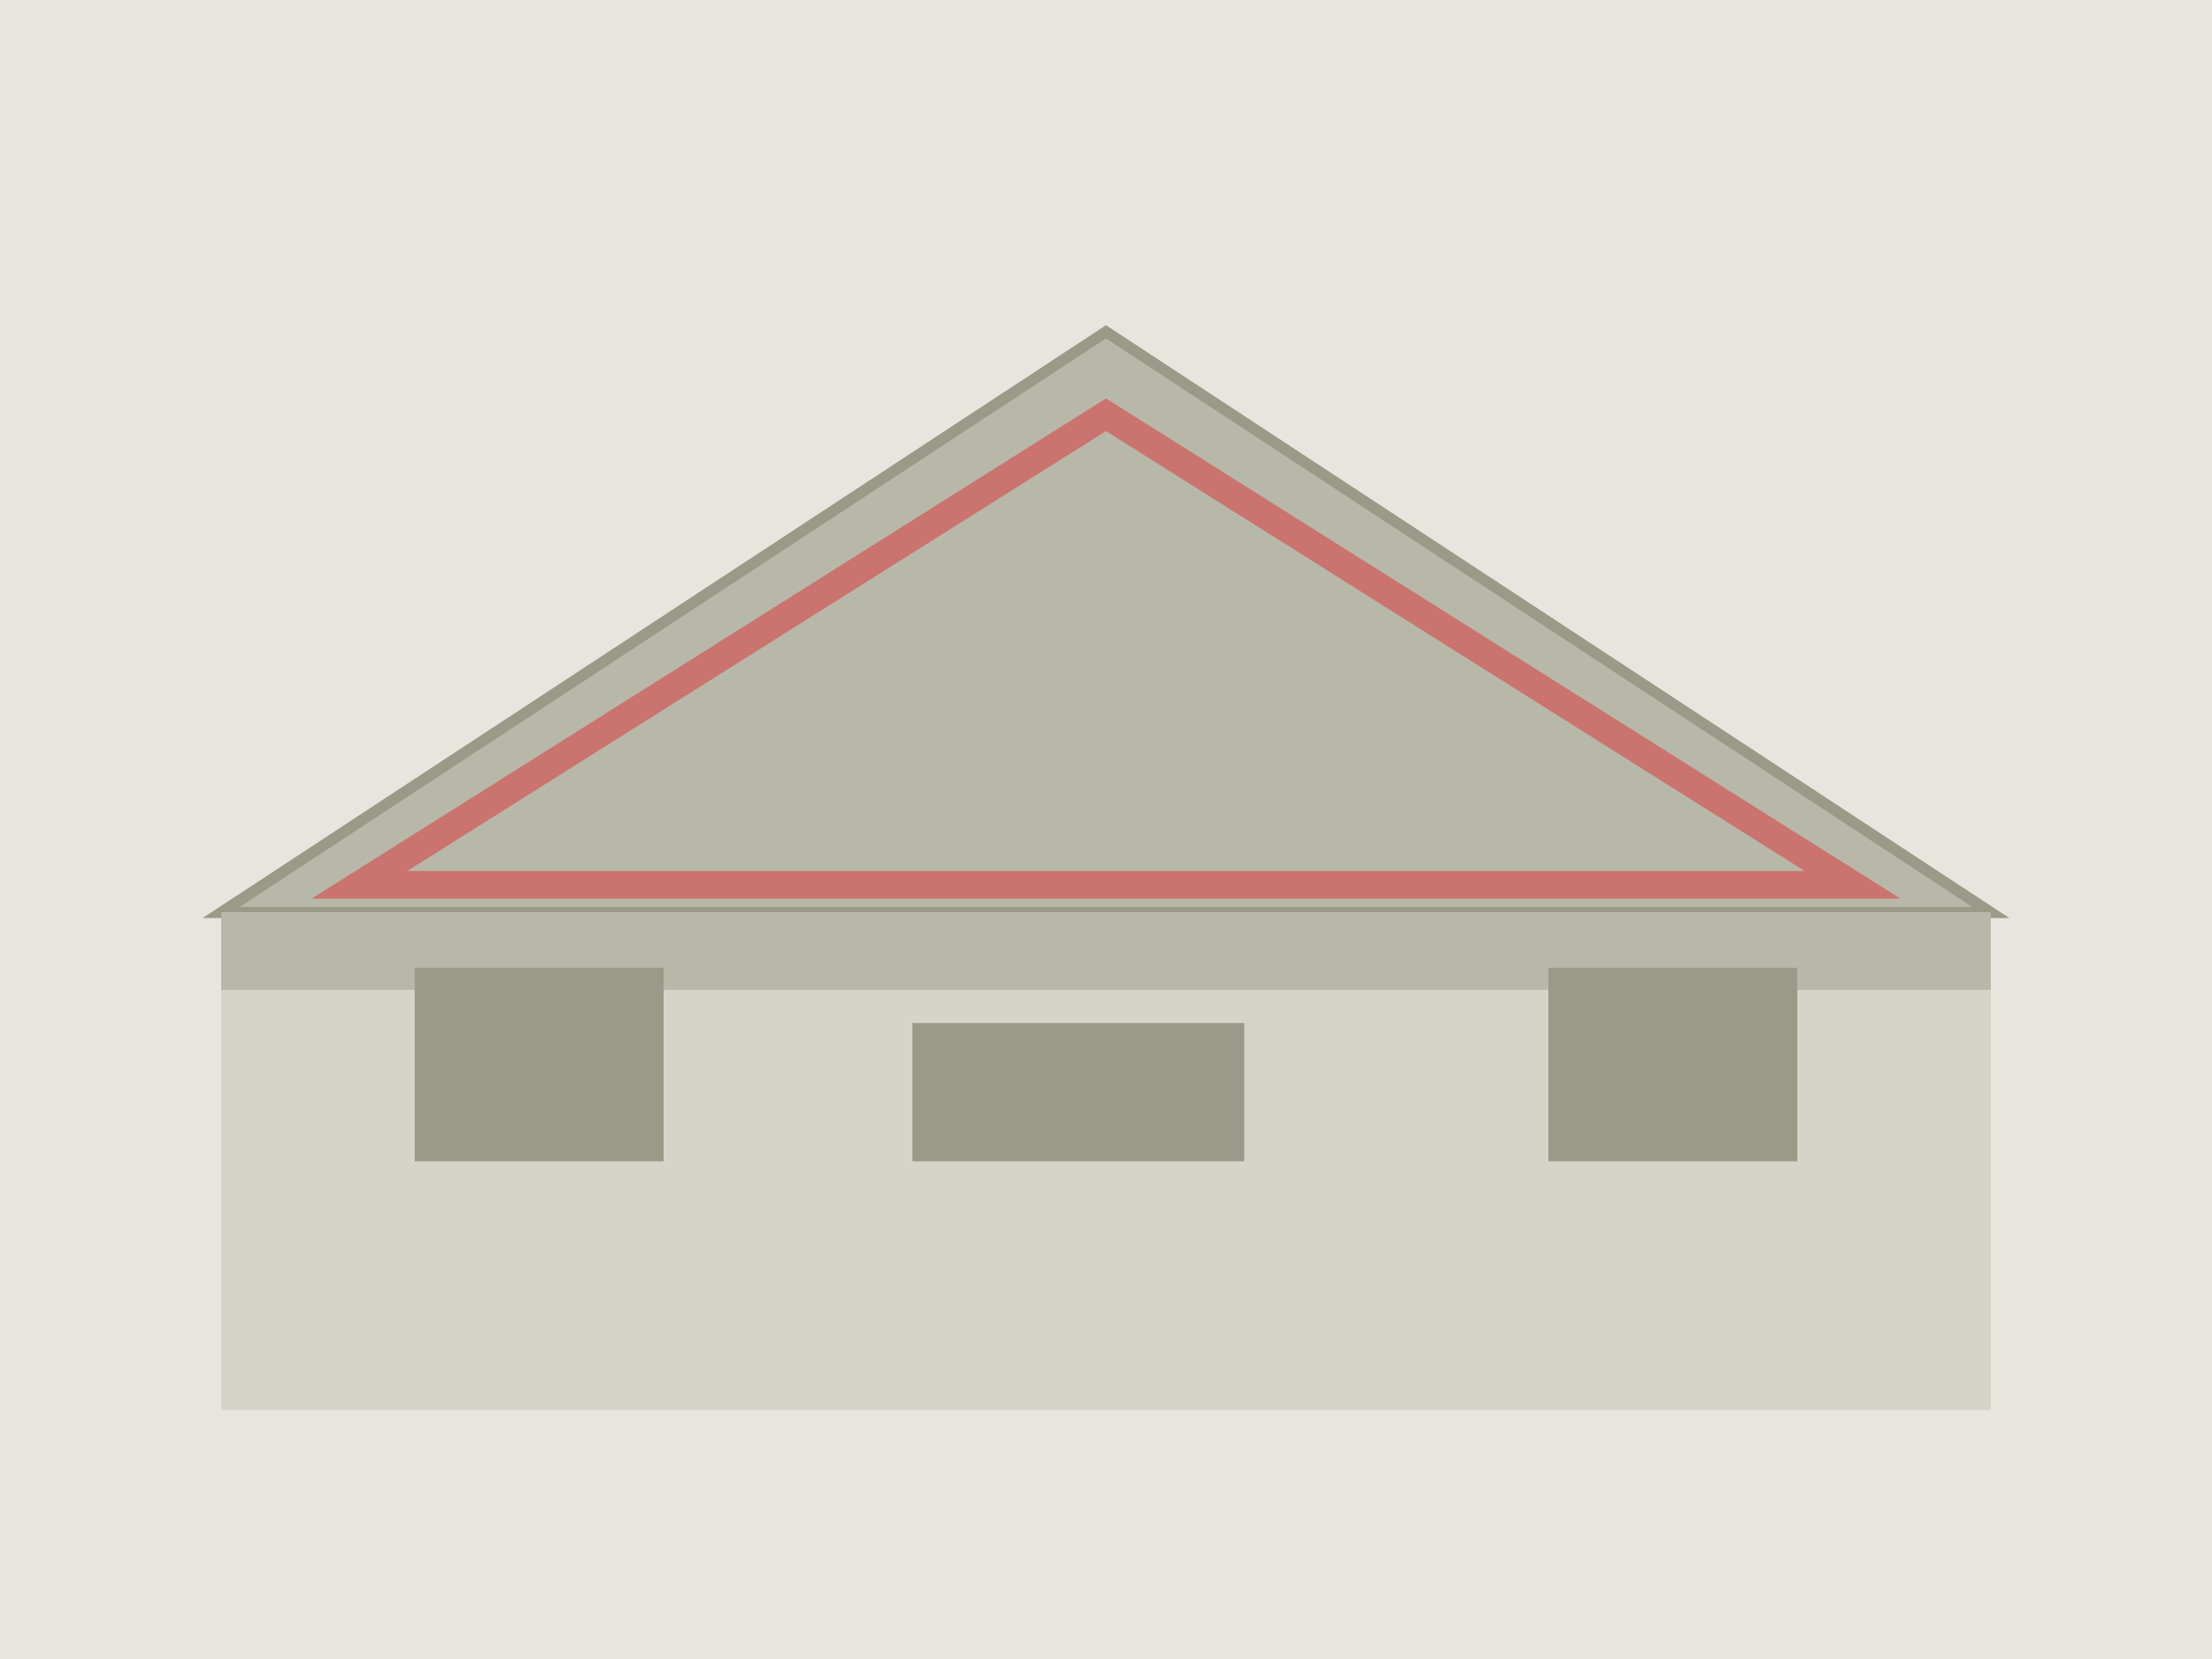
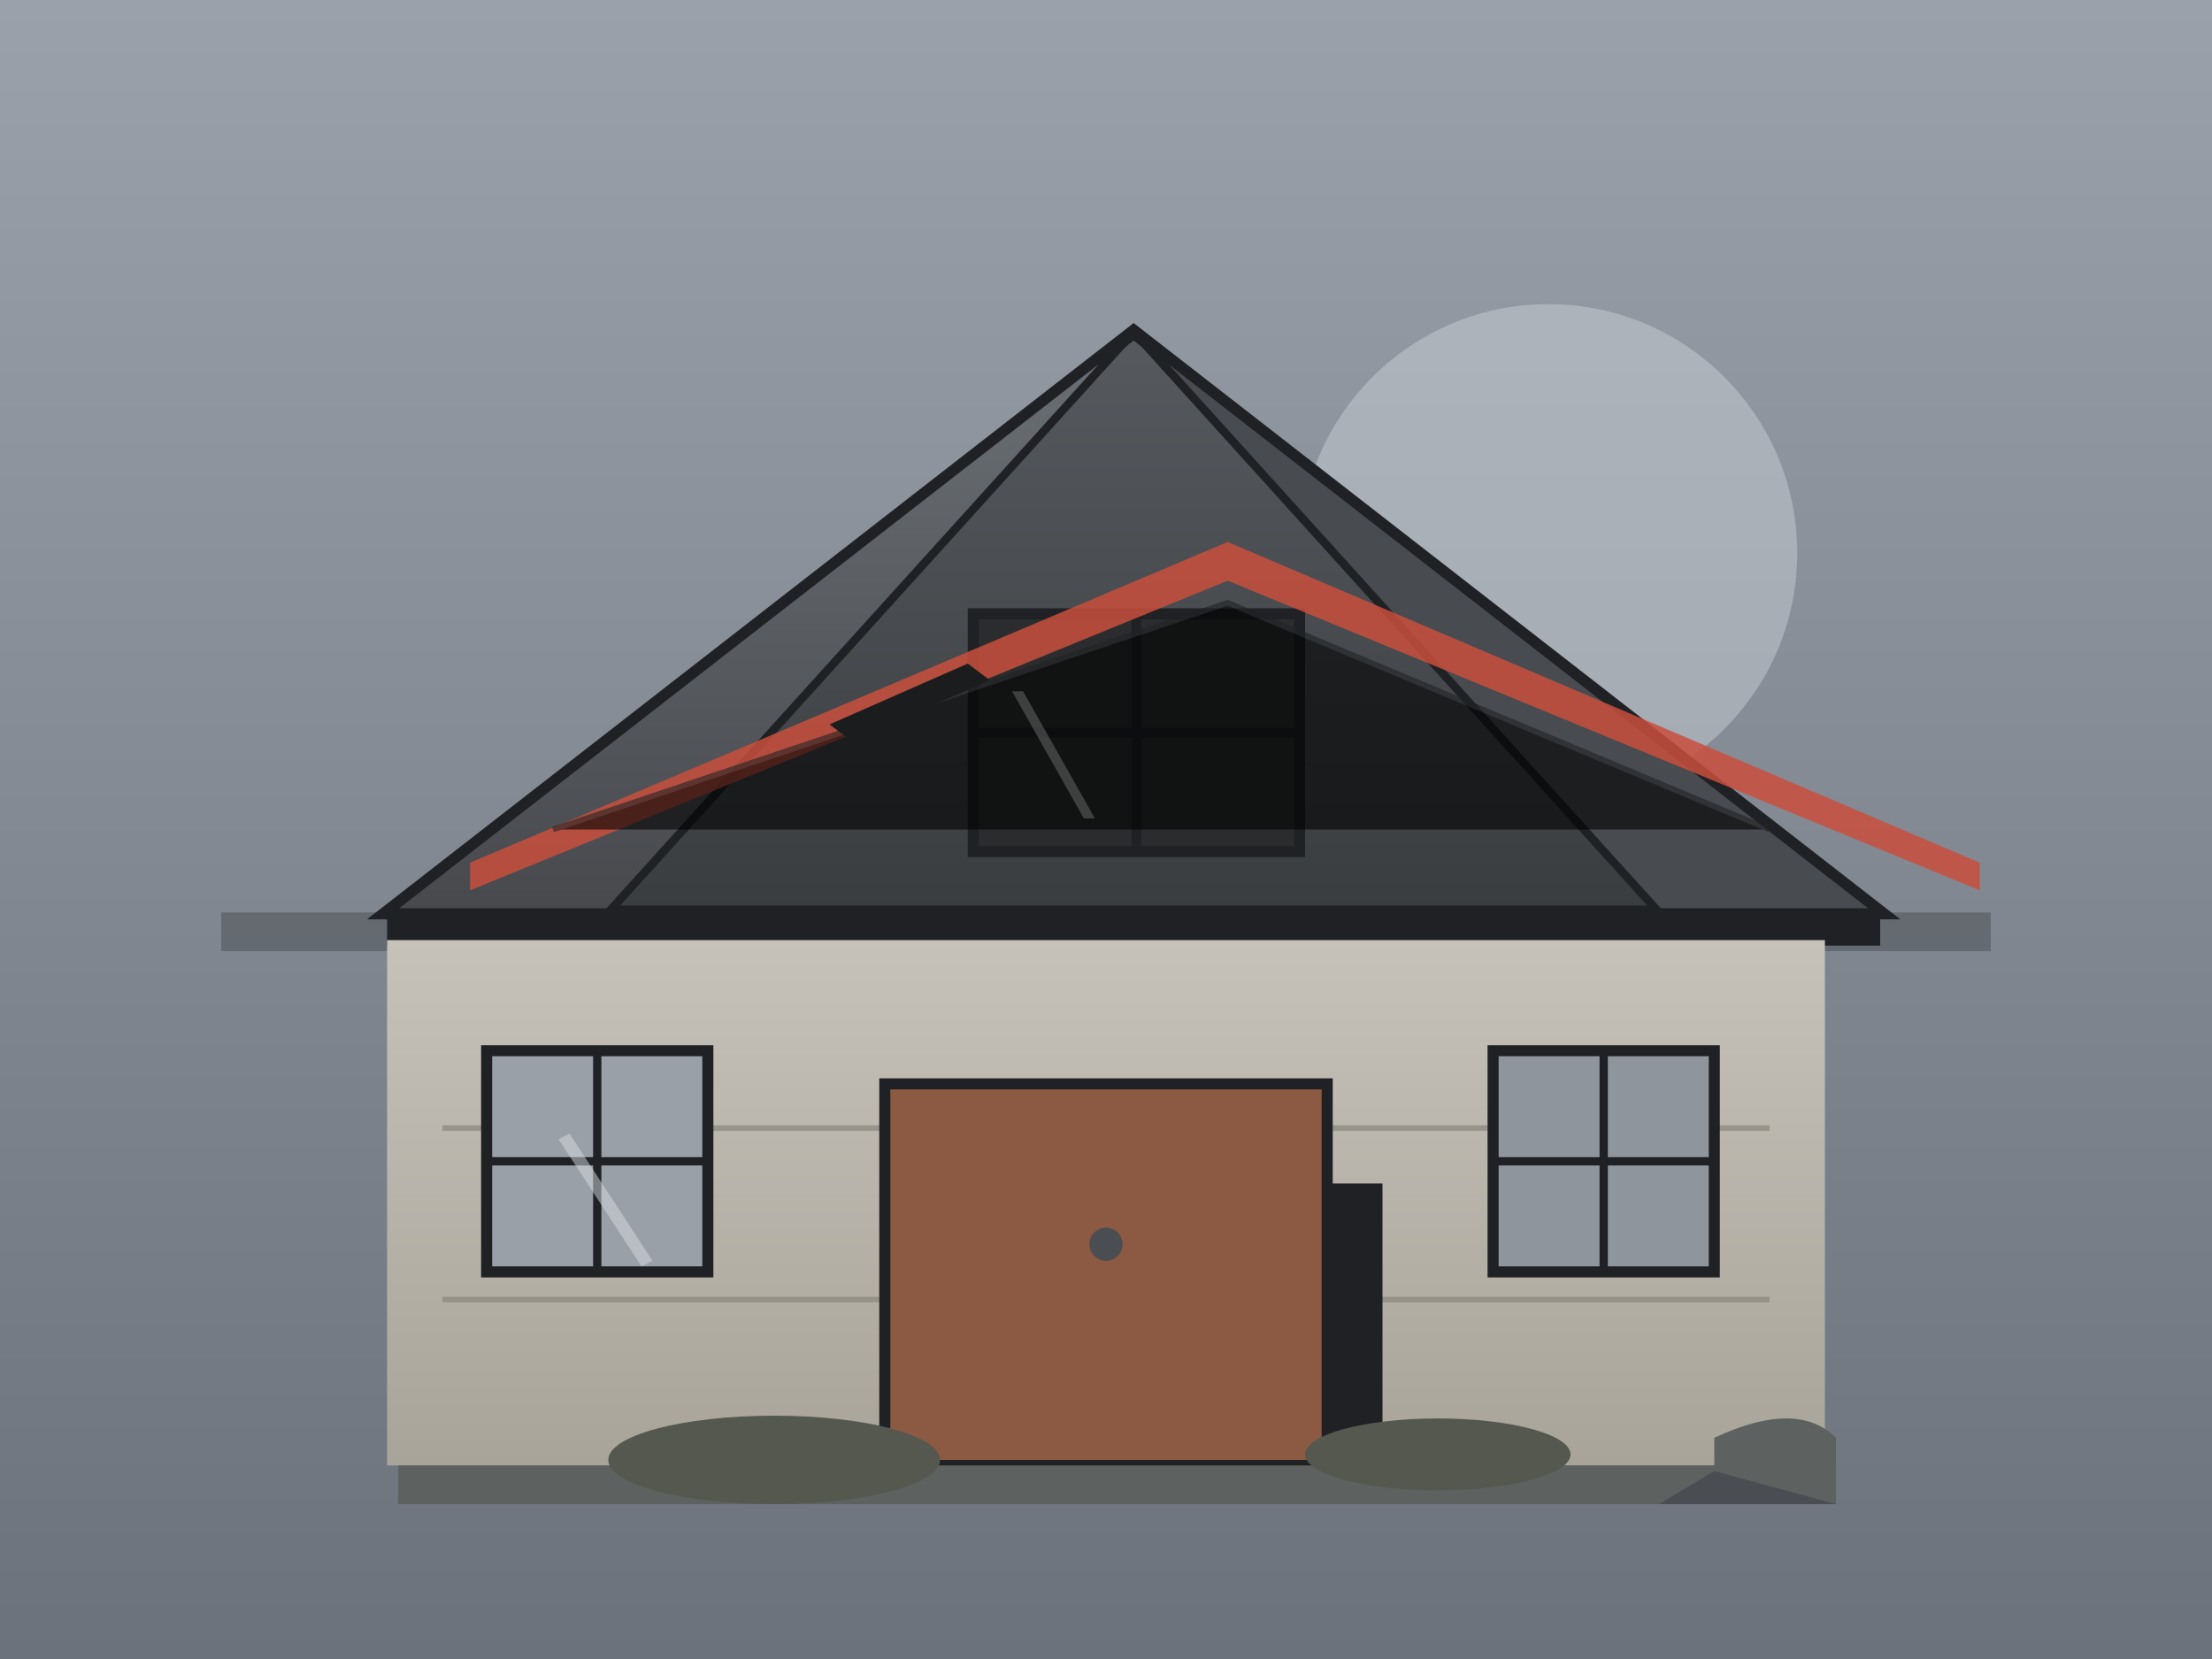
<svg xmlns="http://www.w3.org/2000/svg" width="800" height="600" viewBox="0 0 800 600" preserveAspectRatio="xMidYMid slice">
  <defs>
-     <linearGradient id="bb" x1="0" y1="0" x2="0" y2="1">
-       <stop offset="0" stop-color="#7c7c6e" />
-       <stop offset="1" stop-color="#5c5c52" />
+     <linearGradient id="rb-sky" x1="0" y1="0" x2="0" y2="1">
+       <stop offset="0" stop-color="#9aa1ab" />
+       <stop offset="1" stop-color="#6b727c" />
+     </linearGradient>
+     <linearGradient id="rb-roof" x1="0" y1="0" x2="0" y2="1">
+       <stop offset="0" stop-color="#565a5e" />
+       <stop offset="1" stop-color="#3a3d40" />
+     </linearGradient>
+     <linearGradient id="rb-roof-l" x1="0" y1="0" x2="0" y2="1">
+       <stop offset="0" stop-color="#6b7075" />
+       <stop offset="1" stop-color="#47494d" />
+     </linearGradient>
+     <linearGradient id="rb-wall" x1="0" y1="0" x2="0" y2="1">
+       <stop offset="0" stop-color="#c6c2ba" />
+       <stop offset="1" stop-color="#a8a499" />
    </linearGradient>
  </defs>
-   <rect width="800" height="600" fill="#e6e6de" />
-   <path d="M80 330 L400 120 L720 330 Z" fill="#b8b8a8" stroke="#9a9a88" stroke-width="4" />
-   <rect x="80" y="330" width="640" height="180" fill="#d4d4c8" />
-   <path d="M80 330 L720 330 L720 358 L80 358 Z" fill="#b8b8a8" />
-   <g fill="#9a9a88">
-     <rect x="150" y="350" width="90" height="70" />
-     <rect x="330" y="370" width="120" height="50" />
-     <rect x="560" y="350" width="90" height="70" />
+   <rect width="800" height="600" fill="url(#rb-sky)" />
+   <circle cx="560" cy="200" r="90" fill="#d8dbe0" opacity="0.4" />
+   <rect x="80" y="330" width="640" height="14" fill="#4a4d52" opacity="0.5" />
+   <path d="M140 330 L410 120 L680 330 Z" fill="url(#rb-roof)" stroke="#1f2124" stroke-width="5" />
+   <path d="M140 330 L410 120 L220 330 Z" fill="url(#rb-roof-l)" stroke="#1f2124" stroke-width="3" />
+   <path d="M680 330 L410 120 L600 330 Z" fill="#484b4f" stroke="#1f2124" stroke-width="3" />
+   <rect x="352" y="222" width="118" height="86" fill="#2a2c2e" />
+   <rect x="352" y="222" width="118" height="86" fill="none" stroke="#1f2124" stroke-width="4" />
+   <path d="M411 222 L411 308 M352 265 L470 265" stroke="#1f2124" stroke-width="3.5" />
+   <path d="M366 250 L392 296 L396 296 L370 250 Z" fill="#e6e8ea" opacity="0.6" />
+   <path d="M170 312 L444 196 L716 312 L716 322 L444 210 L170 322 Z" fill="#c94f3d" opacity="0.85" />
+   <g stroke="#1f2124" stroke-width="2" opacity="0.6">
+     <path d="M200 300 L444 218 L640 300" />
  </g>
-   <path d="M130 320 L400 150 L670 320 Z" stroke="#e0202a" stroke-width="10" opacity="0.45" fill="none" />
+   <path d="M300 262 L350 240 L358 246 L308 268 Z" fill="#1b1c1e" />
+   <path d="M140 330 L680 330 L680 342 L140 342 Z" fill="#1f2124" />
+   <rect x="140" y="340" width="520" height="190" fill="url(#rb-wall)" />
+   <g stroke="#8f8b81" stroke-width="2" opacity="0.8">
+     <path d="M160 408 L640 408" />
+     <path d="M160 470 L640 470" />
+   </g>
+   <rect x="176" y="380" width="80" height="80" fill="#9aa0a8" rx="3" />
+   <rect x="176" y="380" width="80" height="80" fill="none" stroke="#1f2124" stroke-width="4" />
+   <path d="M216 380 L216 460 M176 420 L256 420" stroke="#1f2124" stroke-width="3" />
+   <path d="M206 410 L236 456 L232 458 L202 412 Z" fill="#d8dbe0" opacity="0.5" />
+   <rect x="320" y="392" width="160" height="138" fill="#8c5a42" rx="3" />
+   <rect x="320" y="392" width="160" height="138" fill="none" stroke="#1f2124" stroke-width="4" />
+   <circle cx="400" cy="450" r="6" fill="#4a4d52" />
+   <rect x="480" y="428" width="20" height="102" fill="#1f2124" />
+   <rect x="540" y="380" width="80" height="80" fill="#8f959d" rx="3" />
+   <rect x="540" y="380" width="80" height="80" fill="none" stroke="#1f2124" stroke-width="4" />
+   <path d="M580 380 L580 460 M540 420 L620 420" stroke="#1f2124" stroke-width="3" />
+   <path d="M144 530 L656 530 L656 544 L144 544 Z" fill="#5d6260" />
+   <path d="M620 520 Q650 506 664 520 L664 544 L620 544 Z" fill="#5d6260" />
+   <path d="M620 532 L600 544 L664 544 Z" fill="#4a4d52" />
+   <ellipse cx="280" cy="528" rx="60" ry="16" fill="#54584f" />
+   <ellipse cx="520" cy="526" rx="48" ry="13" fill="#54584f" />
</svg>
